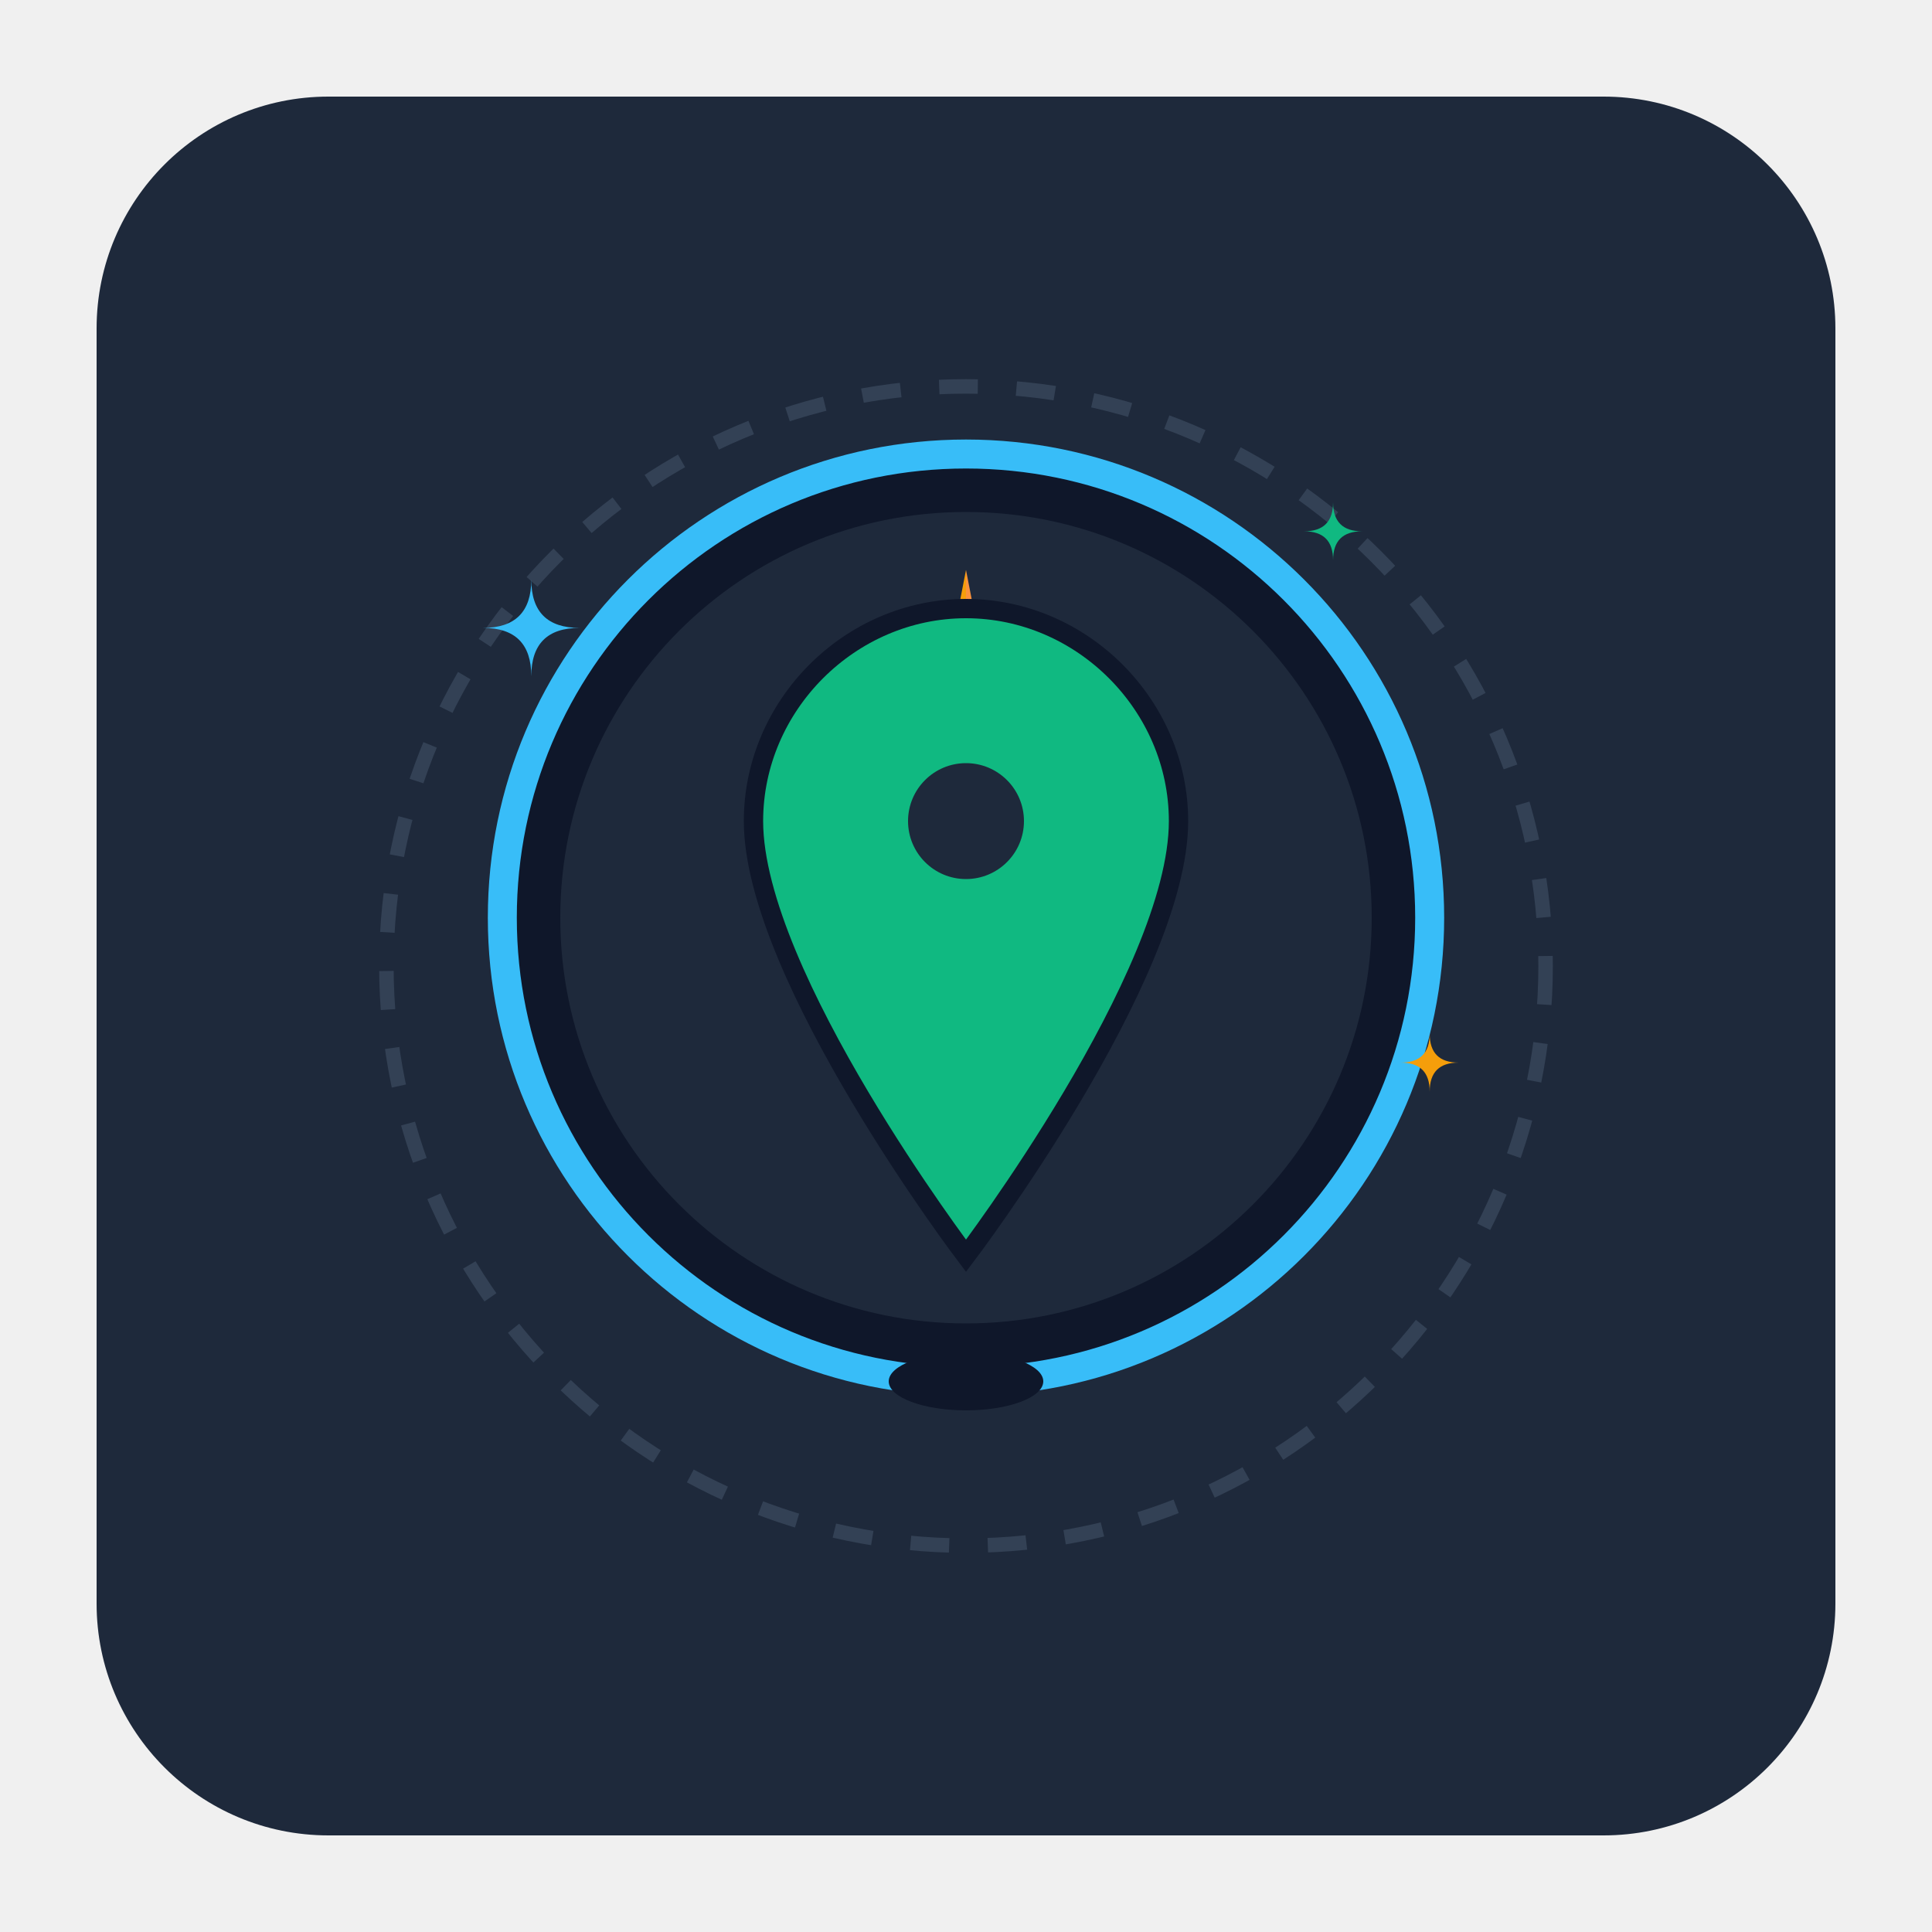
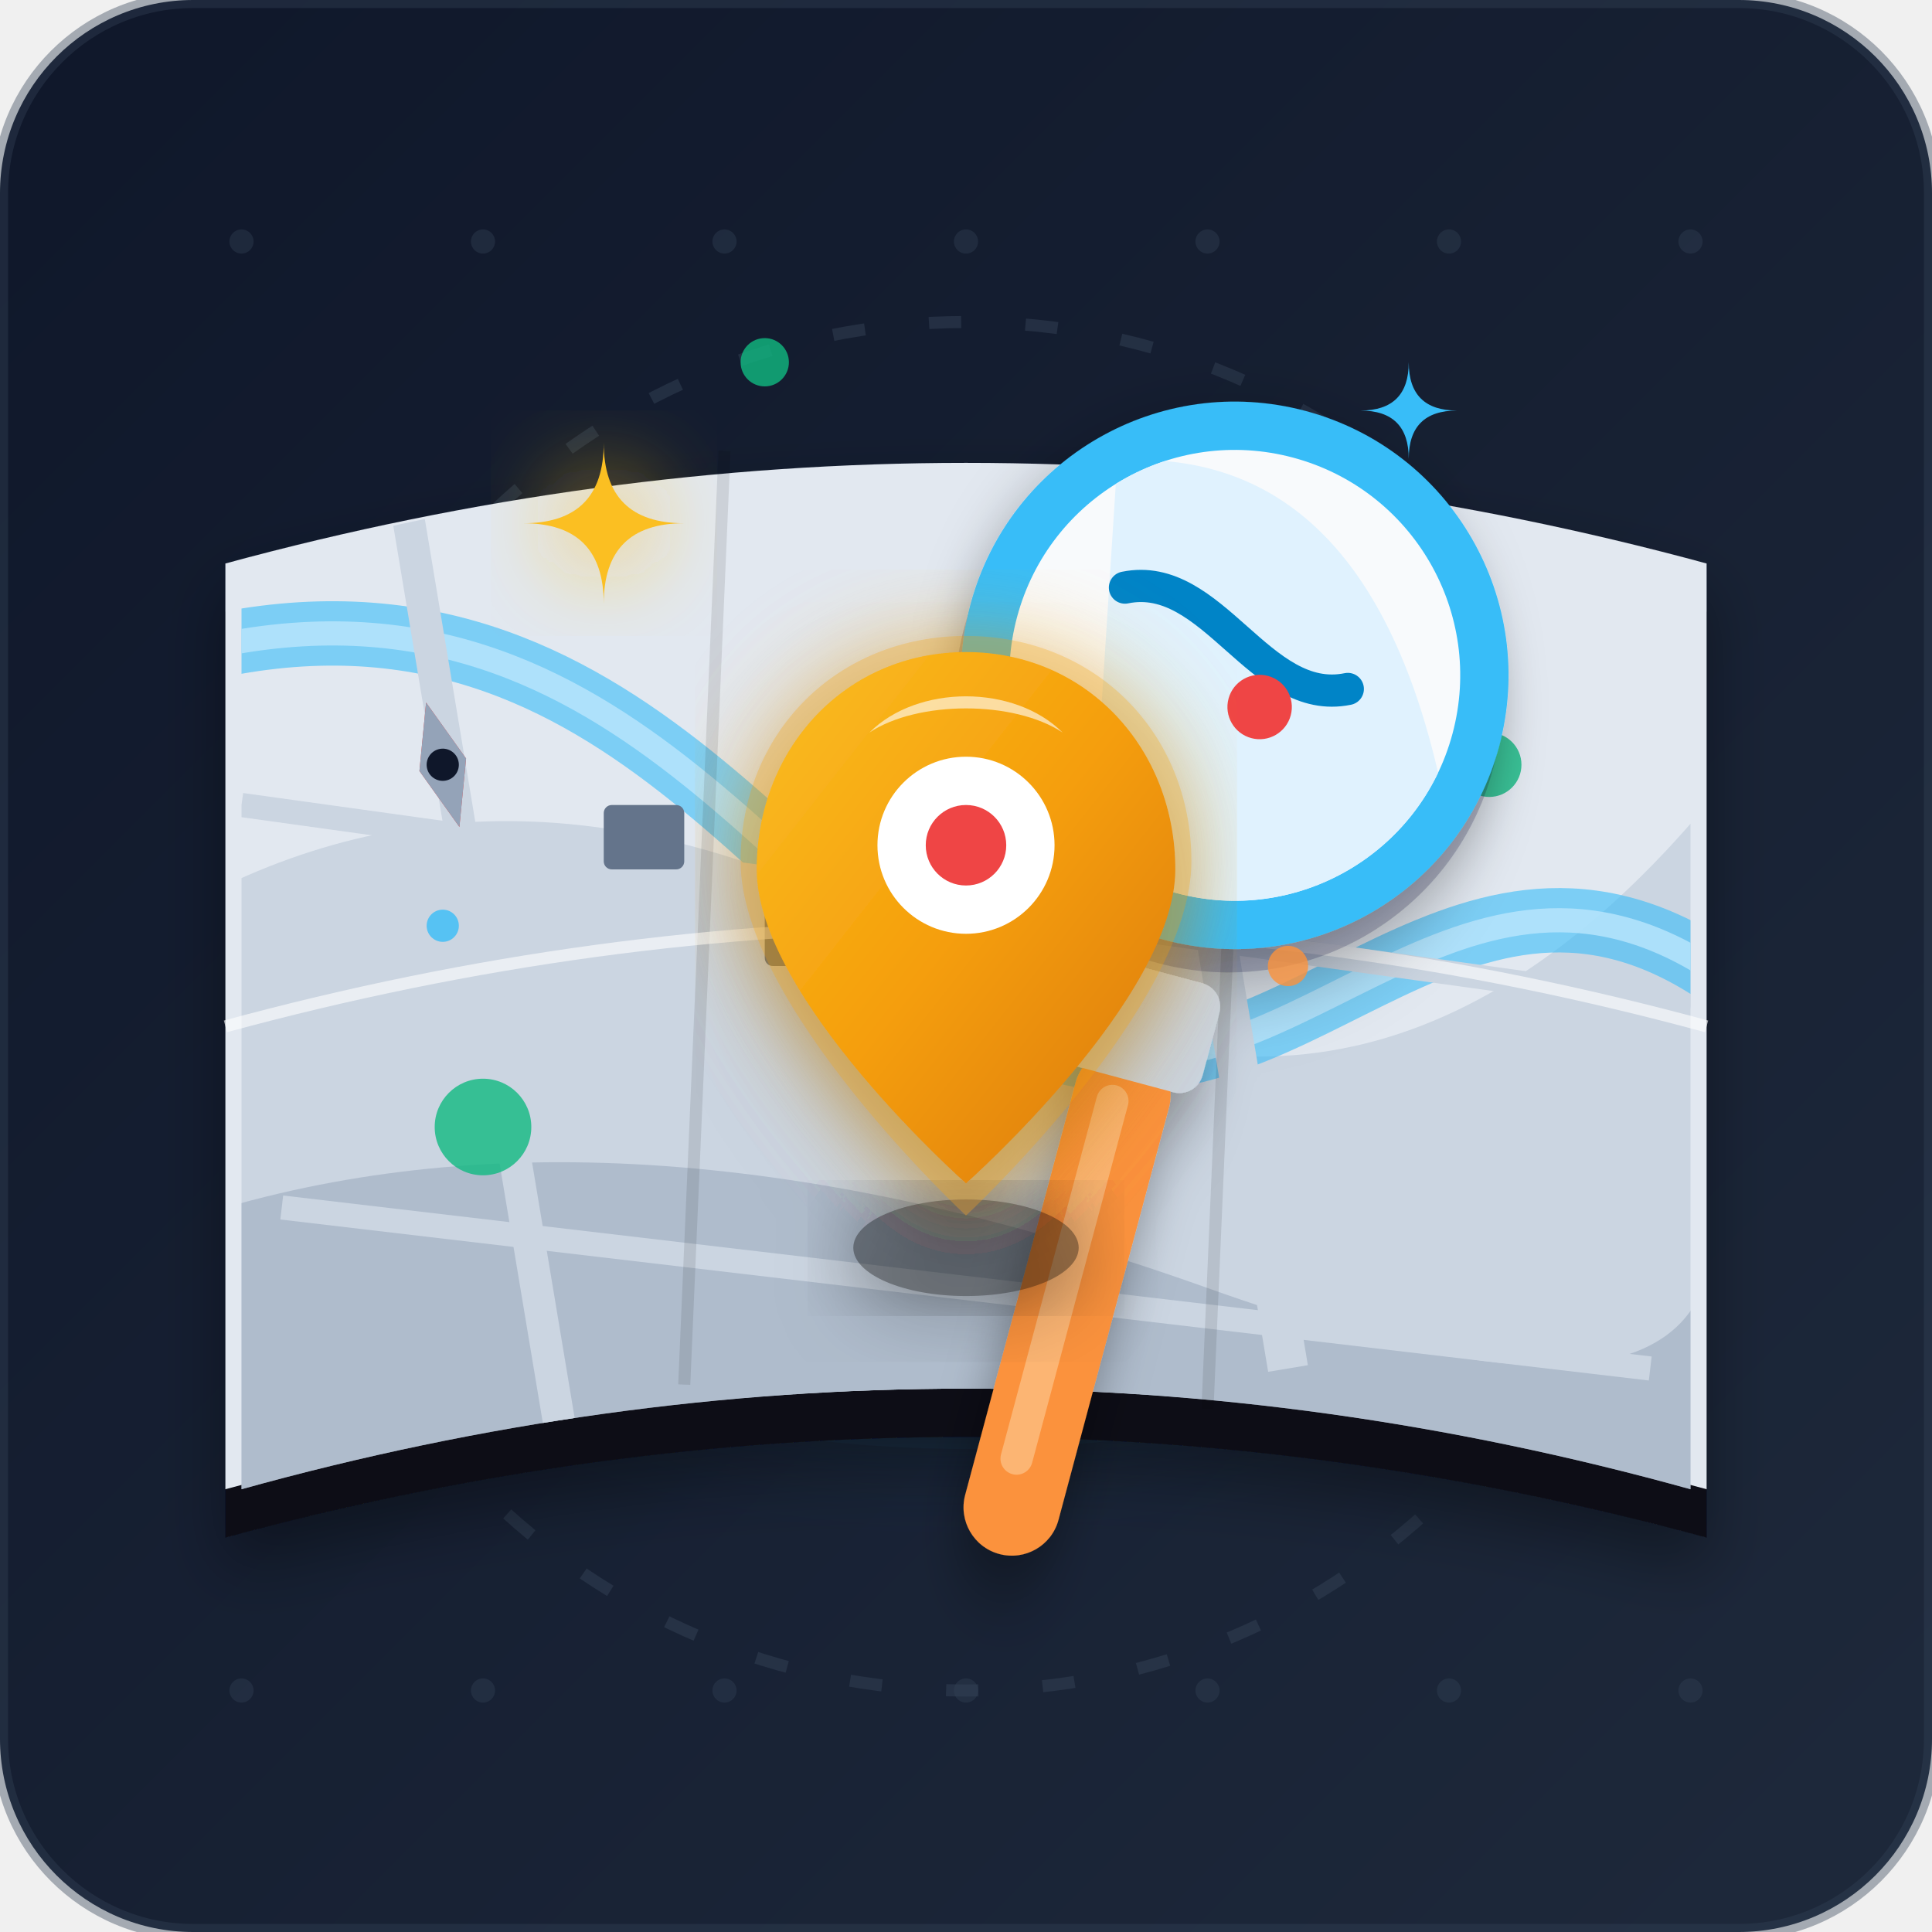
- <svg xmlns="http://www.w3.org/2000/svg" viewBox="0 0 200 200">
-   <rect x="10" y="10" width="180" height="180" rx="24" fill="#1e293b" />
-   <circle cx="100" cy="100" r="60" fill="none" stroke="#334155" stroke-width="1.5" stroke-dasharray="4 4" />
-   <circle cx="100" cy="100" r="40" fill="none" stroke="#334155" stroke-width="1" stroke-dasharray="2 2" />
-   <circle cx="100" cy="95" r="48" fill="#0f172a" stroke="#38bdf8" stroke-width="3" />
-   <circle cx="100" cy="95" r="42" fill="#1e293b" />
-   <polygon points="100,59 93,95 100,85" fill="#f59e0b" />
-   <polygon points="100,131 107,95 100,105" fill="#64748b" />
-   <polygon points="100,59 107,95 100,85" fill="#fb923c" />
-   <polygon points="100,131 93,95 100,105" fill="#475569" />
-   <circle cx="100" cy="95" r="5" fill="#ffffff" />
-   <g transform="translate(0, -5)">
-     <ellipse cx="100" cy="148" rx="8" ry="3" fill="#0f172a" />
-     <path d="M 100 68               C 88 68, 78 78, 78 90               C 78 106, 100 135, 100 135               C 100 135, 122 106, 122 90               C 122 78, 112 68, 100 68 Z" fill="#10b981" stroke="#0f172a" stroke-width="2" />
-     <circle cx="100" cy="90" r="6" fill="#1e293b" />
+ <svg xmlns="http://www.w3.org/2000/svg" width="240" height="240" viewBox="0 0 240 240">
+   <defs>
+     <linearGradient id="bg-grad" x1="0%" y1="0%" x2="100%" y2="100%">
+       <stop offset="0%" stop-color="#0f172a" />
+       <stop offset="100%" stop-color="#1e293b" />
+     </linearGradient>
+     <filter id="glow" x="-20%" y="-20%" width="140%" height="140%">
+       <feGaussianBlur stdDeviation="6" result="blur" />
+       <feComposite in="SourceGraphic" in2="blur" operator="over" />
+     </filter>
+     <filter id="shadow" x="-10%" y="-10%" width="120%" height="120%">
+       <feDropShadow dx="0" dy="4" stdDeviation="4" flood-color="#000000" flood-opacity="0.35" />
+     </filter>
+     <clipPath id="map-clip">
+       <path d="M 30,70 Q 120,45 210,70 L 210,185 Q 120,160 30,185 Z" />
+     </clipPath>
+   </defs>
+   <rect width="240" height="240" rx="24" fill="url(#bg-grad)" />
+   <g fill="#334155" opacity="0.4">
+     <circle cx="30" cy="30" r="1.5" />
+     <circle cx="60" cy="30" r="1.5" />
+     <circle cx="90" cy="30" r="1.5" />
+     <circle cx="120" cy="30" r="1.5" />
+     <circle cx="150" cy="30" r="1.5" />
+     <circle cx="180" cy="30" r="1.5" />
+     <circle cx="210" cy="30" r="1.5" />
+     <circle cx="30" cy="210" r="1.5" />
+     <circle cx="60" cy="210" r="1.5" />
+     <circle cx="90" cy="210" r="1.5" />
+     <circle cx="120" cy="210" r="1.5" />
+     <circle cx="150" cy="210" r="1.5" />
+     <circle cx="180" cy="210" r="1.5" />
+     <circle cx="210" cy="210" r="1.5" />
  </g>
-   <path d="M 50 65 Q 55 65 55 60 Q 55 65 60 65 Q 55 65 55 70 Q 55 65 50 65 Z" fill="#38bdf8" />
-   <path d="M 145 110 Q 148 110 148 107 Q 148 110 151 110 Q 148 110 148 113 Q 148 110 145 110 Z" fill="#f59e0b" />
-   <path d="M 135 55 Q 138 55 138 52 Q 138 55 141 55 Q 138 55 138 58 Q 138 55 135 55 Z" fill="#10b981" />
+   <ellipse cx="120" cy="140" rx="80" ry="40" fill="#38bdf8" opacity="0.07" filter="url(#glow)" />
+   <circle cx="120" cy="125" r="85" fill="none" stroke="#334155" stroke-width="1.5" stroke-dasharray="4 8" opacity="0.5" />
+   <g filter="url(#shadow)">
+     <path d="M 28,76 Q 120,51 212,76 L 212,191 Q 120,166 28,191 Z" fill="#090d16" />
+     <path d="M 28,70 Q 120,45 212,70 L 212,185 Q 120,160 28,185 Z" fill="#e2e8f0" />
+   </g>
+   <g clip-path="url(#map-clip)">
+     <path d="M 28,110 Q 70,90 120,120 T 212,100 L 212,185 L 28,185 Z" fill="#cbd5e1" />
+     <path d="M 28,150 Q 80,135 150,160 T 212,145 L 212,185 L 28,185 Z" fill="#94a3b8" opacity="0.5" />
+     <path d="M 28,80 C 80,70 100,120 130,130 C 160,140 180,100 212,120" fill="none" stroke="#38bdf8" stroke-width="8" stroke-linecap="round" opacity="0.6" />
+     <path d="M 28,80 C 80,70 100,120 130,130 C 160,140 180,100 212,120" fill="none" stroke="#bae6fd" stroke-width="3" stroke-linecap="round" opacity="0.8" />
+     <path d="M 50,60 L 70,180" fill="none" stroke="#cbd5e1" stroke-width="4" />
+     <path d="M 140,50 L 160,170" fill="none" stroke="#cbd5e1" stroke-width="5" />
+     <path d="M 30,100 L 210,125" fill="none" stroke="#cbd5e1" stroke-width="3" />
+     <path d="M 35,150 L 205,170" fill="none" stroke="#cbd5e1" stroke-width="3" />
+     <rect x="75" y="100" width="10" height="8" rx="1" fill="#64748b" />
+     <rect x="95" y="110" width="12" height="10" rx="1" fill="#64748b" />
+     <circle cx="175" cy="90" r="5" fill="#10b981" opacity="0.8" />
+     <circle cx="185" cy="95" r="4" fill="#10b981" opacity="0.8" />
+     <circle cx="60" cy="140" r="6" fill="#10b981" opacity="0.8" />
+   </g>
+   <path d="M 90,56 L 85,172" fill="none" stroke="#000000" stroke-width="1.5" opacity="0.1" />
+   <path d="M 155,59 L 150,175" fill="none" stroke="#000000" stroke-width="1.5" opacity="0.1" />
+   <path d="M 28,127.5 Q 120,102.5 212,127.5" fill="none" stroke="#ffffff" stroke-width="1.5" opacity="0.6" />
+   <g transform="translate(55, 95) rotate(-15)">
+     <polygon points="0,-8 3,0 0,8 -3,0" fill="#ef4444" />
+     <polygon points="0,8 3,0 0,-8 -3,0" fill="#94a3b8" />
+     <circle cx="0" cy="0" r="2" fill="#0f172a" />
+   </g>
+   <g filter="url(#shadow)" transform="rotate(15 140 130)">
+     <rect x="135" y="130" width="12" height="65" rx="6" fill="#fb923c" />
+     <rect x="138" y="135" width="4" height="50" rx="2" fill="#fed7aa" opacity="0.5" />
+     <rect x="132" y="120" width="18" height="14" rx="3" fill="#cbd5e1" />
+     <circle cx="141" cy="85" r="34" fill="#0f172a" opacity="0.2" />
+     <circle cx="141" cy="82" r="34" fill="#38bdf8" />
+     <circle cx="141" cy="82" r="28" fill="#f8fafc" />
+     <clipPath id="lens-clip">
+       <circle cx="141" cy="82" r="28" />
+     </clipPath>
+     <g clip-path="url(#lens-clip)">
+       <path d="M 120,60 Q 150,50 170,90 T 130,110 Z" fill="#e0f2fe" />
+       <path d="M 125,75 C 135,70 145,85 155,80" fill="none" stroke="#0284c7" stroke-width="4" stroke-linecap="round" />
+       <circle cx="145" cy="85" r="4" fill="#ef4444" />
+     </g>
+     <path d="M 122,65 A 28,28 0 0,1 165,63 A 28,28 0 0,0 122,65 Z" fill="#ffffff" opacity="0.6" />
+   </g>
+   <g filter="url(#shadow)">
+     <ellipse cx="120" cy="155" rx="14" ry="6" fill="#000000" opacity="0.4" filter="url(#glow)" />
+     <g transform="translate(120, 115)">
+       <path d="M 0,-36 C 16,-36 28,-24 28,-8 C 28,10 0,36 0,36 C 0,36 -28,10 -28,-8 C -28,-24 -16,-36 0,-36 Z" fill="#f59e0b" opacity="0.4" filter="url(#glow)" />
+       <path d="M 0,-34 C 15,-34 26,-22 26,-7 C 26,9 0,32 0,32 C 0,32 -26,9 -26,-7 C -26,-22 -15,-34 0,-34 Z" fill="url(#pin-grad)" />
+       <defs>
+         <linearGradient id="pin-grad" x1="0%" y1="0%" x2="100%" y2="100%">
+           <stop offset="0%" stop-color="#fbbf24" />
+           <stop offset="50%" stop-color="#f59e0b" />
+           <stop offset="100%" stop-color="#d97706" />
+         </linearGradient>
+       </defs>
+       <circle cx="0" cy="-10" r="11" fill="#ffffff" />
+       <circle cx="0" cy="-10" r="5" fill="#ef4444" />
+       <path d="M -12,-24 C -6,-30 6,-30 12,-24 C 6,-28 -6,-28 -12,-24 Z" fill="#ffffff" opacity="0.6" />
+     </g>
+   </g>
+   <g>
+     <path d="M 75,55 Q 75,65 65,65 Q 75,65 75,75 Q 75,65 85,65 Q 75,65 75,55 Z" fill="#fbbf24" filter="url(#glow)" />
+     <path d="M 175,45 Q 175,51 169,51 Q 175,51 175,57 Q 175,51 181,51 Q 175,51 175,45 Z" fill="#38bdf8" />
+     <circle cx="95" cy="45" r="3" fill="#10b981" opacity="0.8" />
+     <circle cx="160" cy="120" r="2.5" fill="#fb923c" opacity="0.8" />
+     <circle cx="55" cy="115" r="2" fill="#38bdf8" opacity="0.8" />
+   </g>
+   <rect x="0" y="0" width="240" height="240" rx="24" fill="none" stroke="#334155" stroke-width="2" opacity="0.4" />
</svg>
